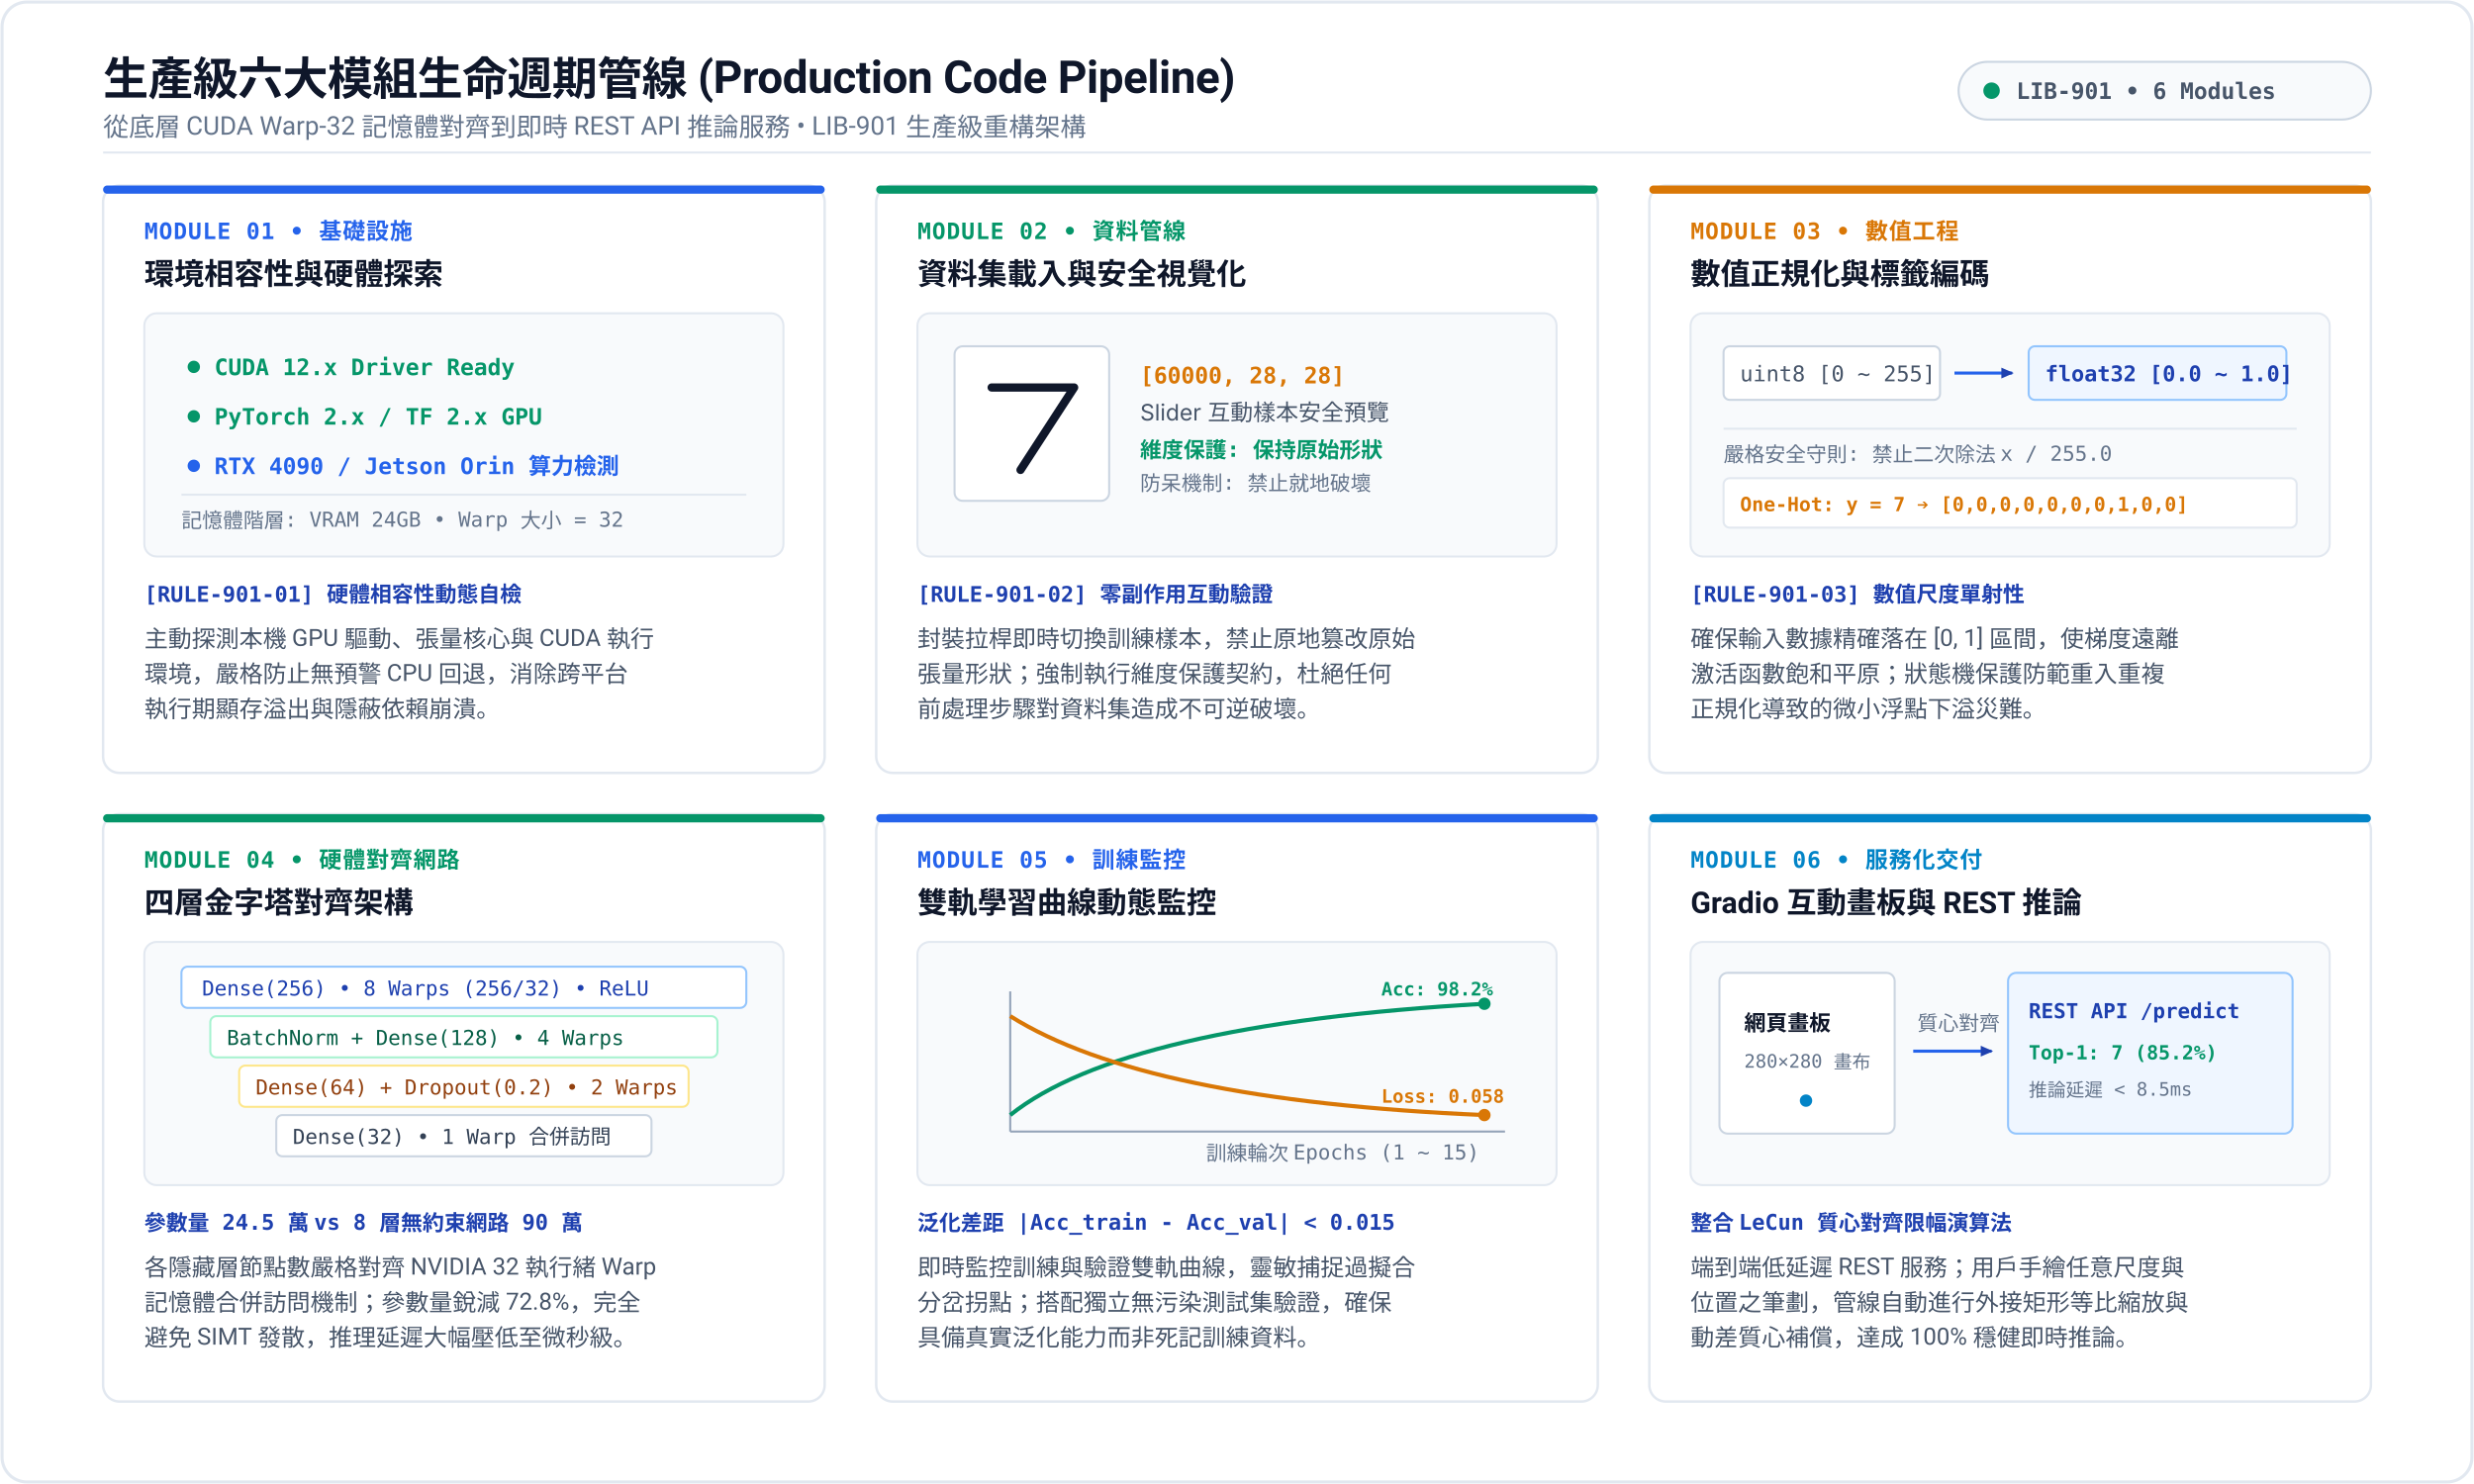
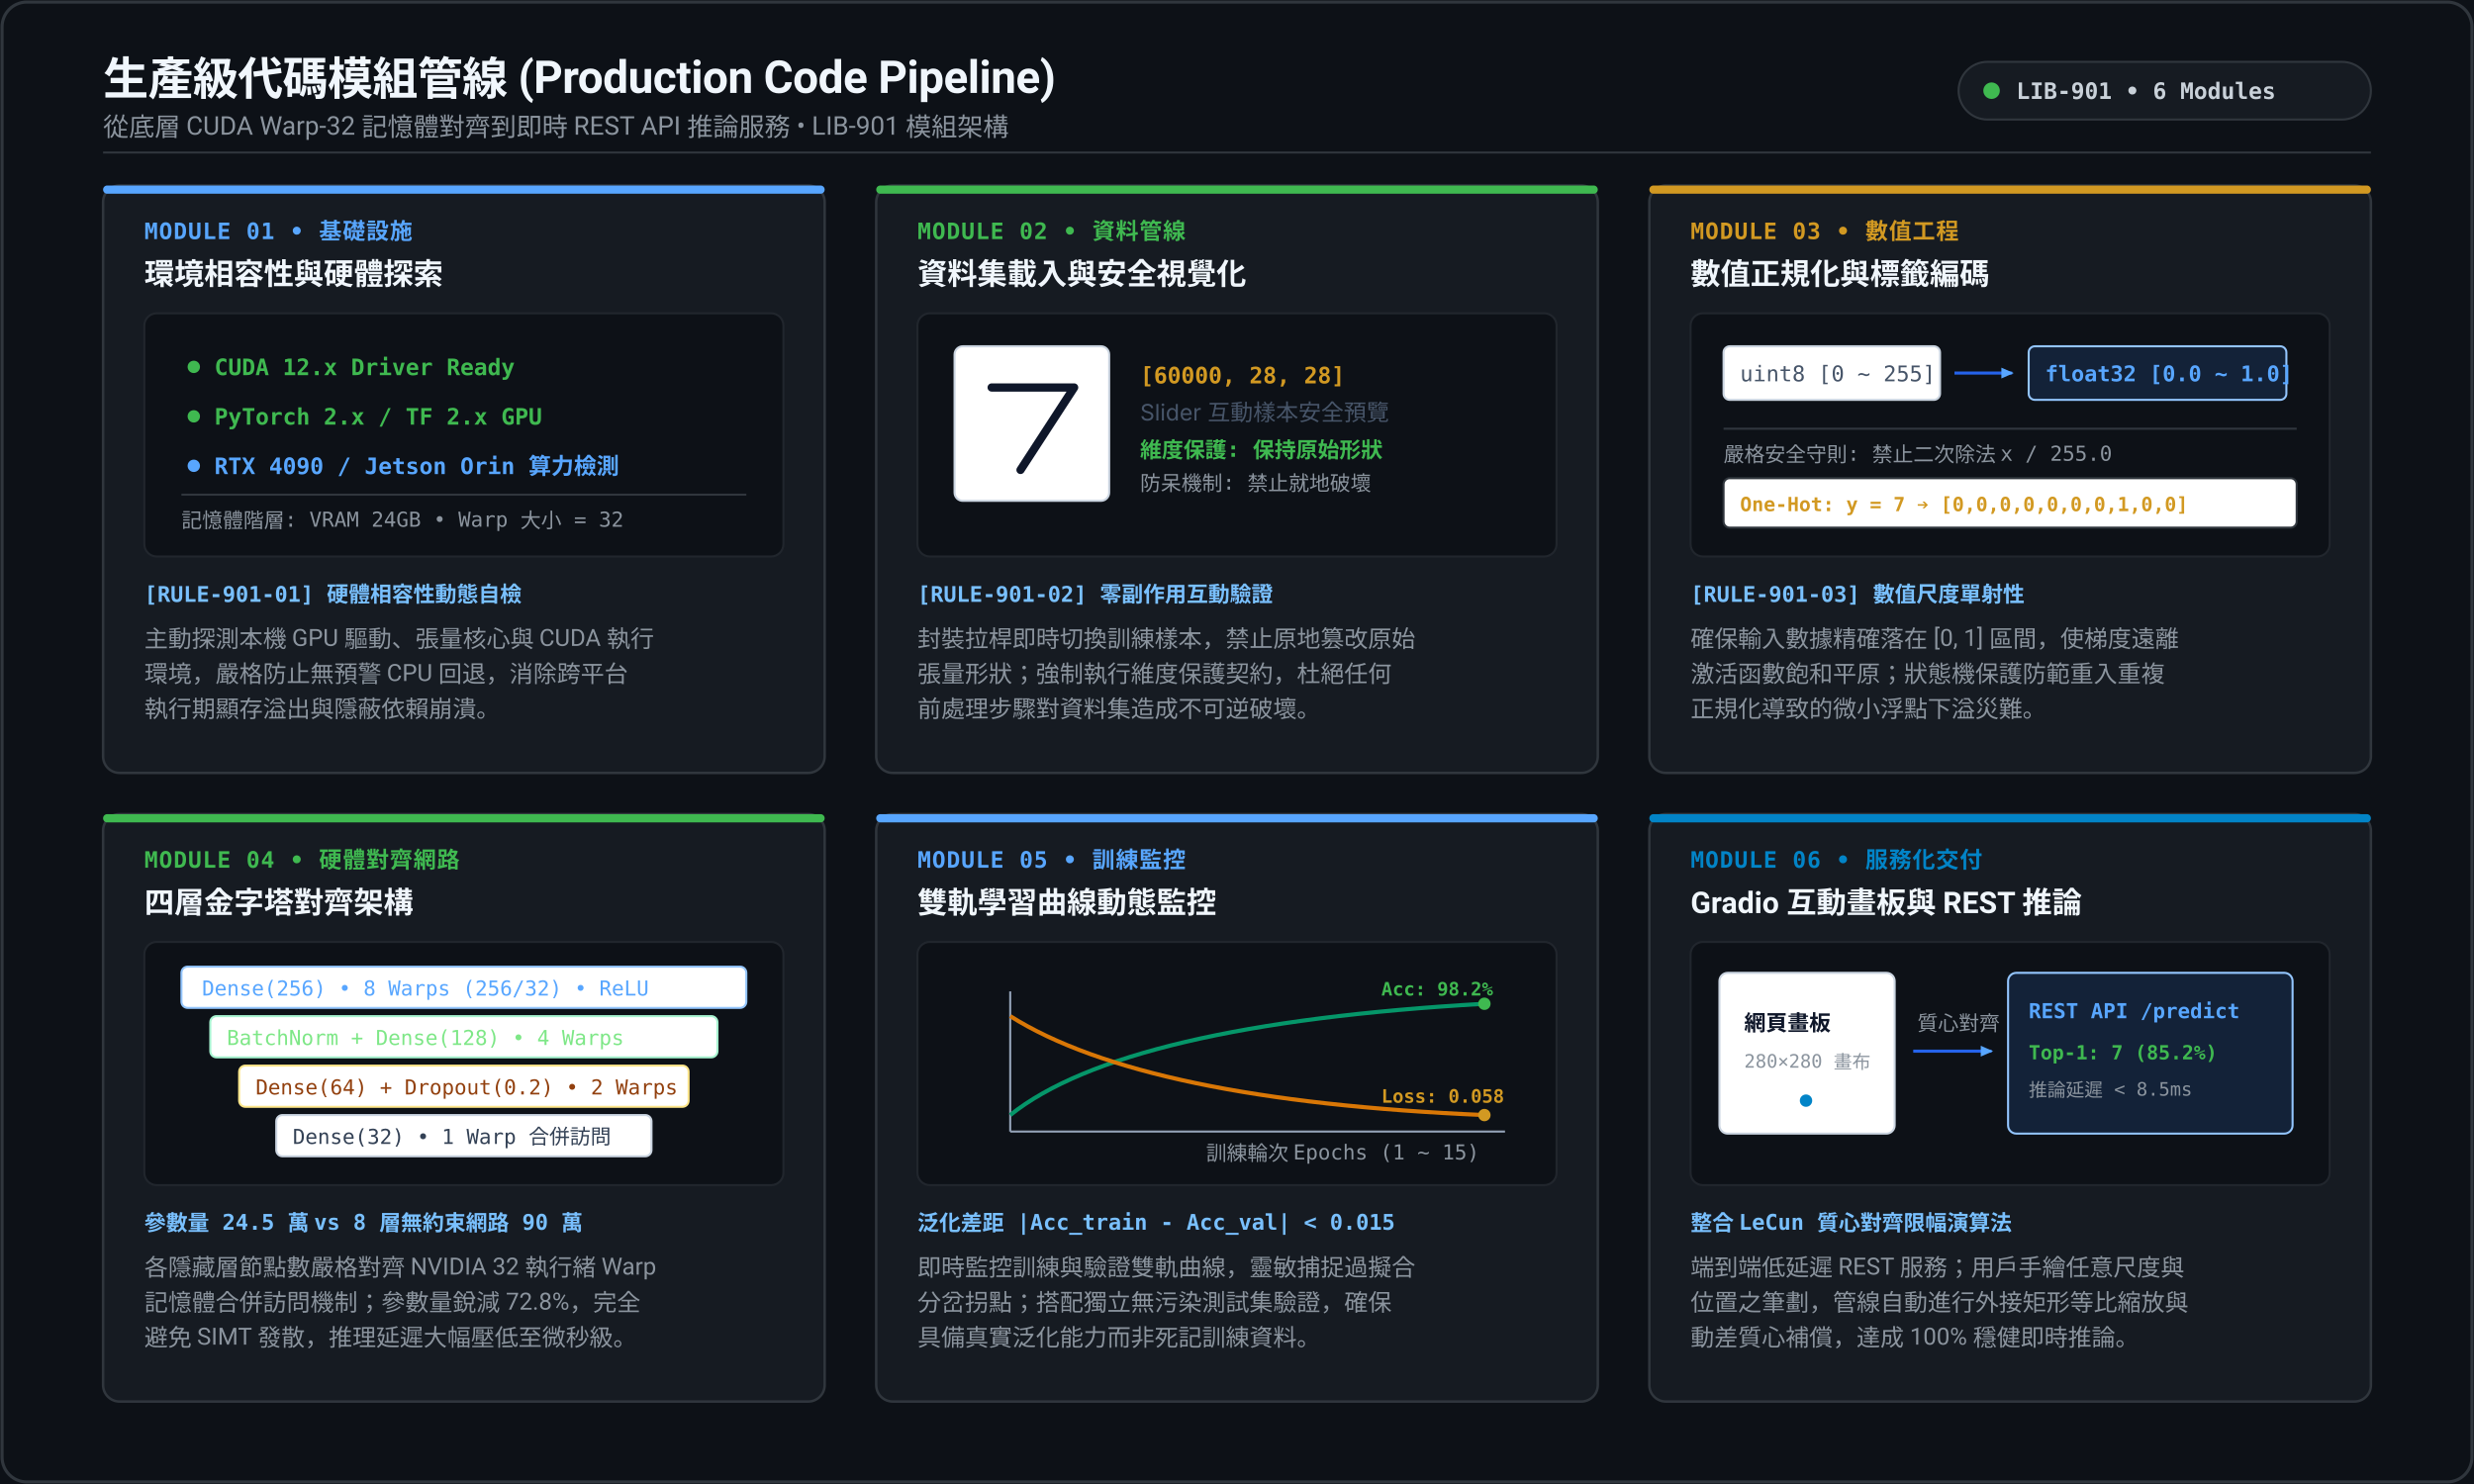
<svg xmlns="http://www.w3.org/2000/svg" viewBox="0 0 1200 720" width="100%" height="100%">
  <defs>
    <style>
-       .canvas-bg { fill: #ffffff; }
-       .outer-border { fill: none; stroke: #e2e8f0; stroke-width: 1.5; rx: 12px; }
-       .header-title { font-family: -apple-system, BlinkMacSystemFont, "Segoe UI", Roboto, "Helvetica Neue", Arial, sans-serif; font-size: 22px; font-weight: 700; fill: #0f172a; letter-spacing: -0.01em; }
-       .header-sub { font-family: -apple-system, BlinkMacSystemFont, "Segoe UI", Roboto, sans-serif; font-size: 12.5px; fill: #64748b; }
-       .meta-tag { font-family: ui-monospace, SFMono-Regular, Menlo, Monaco, Consolas, monospace; font-size: 11px; font-weight: 600; fill: #475569; }
-       .mod-card { fill: #ffffff; stroke: #e2e8f0; stroke-width: 1.2; rx: 8px; }
+       .canvas-bg { fill: #0d1117; }
+       .outer-border { fill: none; stroke: #30363d; stroke-width: 1.5; rx: 12px; }
+       .header-title { font-family: -apple-system, BlinkMacSystemFont, "Segoe UI", Roboto, sans-serif; font-size: 22px; font-weight: 700; fill: #f0f6fc; letter-spacing: -0.01em; }
+       .header-sub { font-family: -apple-system, BlinkMacSystemFont, "Segoe UI", Roboto, sans-serif; font-size: 12.5px; fill: #8b949e; }
+       .meta-tag { font-family: ui-monospace, SFMono-Regular, Menlo, Monaco, Consolas, monospace; font-size: 11px; font-weight: 600; fill: #c9d1d9; }
+       .mod-card { fill: #161b22; stroke: #30363d; stroke-width: 1.2; rx: 8px; }
      .mod-tag { font-family: ui-monospace, SFMono-Regular, Menlo, Monaco, Consolas, monospace; font-size: 11px; font-weight: 700; letter-spacing: 0.04em; }
-       .mod-title { font-family: -apple-system, BlinkMacSystemFont, "Segoe UI", Roboto, sans-serif; font-size: 14.5px; font-weight: 700; fill: #0f172a; }
-       .sub-panel { fill: #f8fafc; stroke: #e2e8f0; stroke-width: 1; rx: 6px; }
-       .code-badge { font-family: ui-monospace, SFMono-Regular, Menlo, monospace; font-size: 10.5px; font-weight: 600; fill: #1e40af; }
-       .mod-desc { font-family: -apple-system, BlinkMacSystemFont, "Segoe UI", Roboto, sans-serif; font-size: 11.5px; fill: #475569; line-height: 1.5; }
-       .label-sub { font-family: ui-monospace, SFMono-Regular, Menlo, monospace; font-size: 10px; fill: #64748b; }
-       .flow-arrow { fill: none; stroke: #94a3b8; stroke-width: 1.5; stroke-linecap: round; }
+       .mod-title { font-family: -apple-system, BlinkMacSystemFont, "Segoe UI", Roboto, sans-serif; font-size: 14.5px; font-weight: 700; fill: #f0f6fc; }
+       .sub-panel { fill: #0d1117; stroke: #21262d; stroke-width: 1; rx: 6px; }
+       .code-badge { font-family: ui-monospace, SFMono-Regular, Menlo, monospace; font-size: 10.5px; font-weight: 600; fill: #79c0ff; }
+       .mod-desc { font-family: -apple-system, BlinkMacSystemFont, "Segoe UI", Roboto, sans-serif; font-size: 11.5px; fill: #8b949e; line-height: 1.5; }
+       .label-sub { font-family: ui-monospace, SFMono-Regular, Menlo, monospace; font-size: 10px; fill: #8b949e; }
+       .flow-arrow { fill: none; stroke: #484f58; stroke-width: 1.5; stroke-linecap: round; }
    </style>
    <marker id="arr-navy" viewBox="0 0 10 10" refX="7" refY="5" markerWidth="5" markerHeight="5" orient="auto-start-reverse">
-       <path d="M 0 1.5 L 8 5 L 0 8.5 z" fill="#1e40af" />
+       <path d="M 0 1.5 L 8 5 L 0 8.5 z" fill="#58a6ff" />
    </marker>
    <marker id="arr-emerald" viewBox="0 0 10 10" refX="7" refY="5" markerWidth="5" markerHeight="5" orient="auto-start-reverse">
-       <path d="M 0 1.5 L 8 5 L 0 8.5 z" fill="#059669" />
+       <path d="M 0 1.5 L 8 5 L 0 8.5 z" fill="#3fb950" />
    </marker>
    <marker id="arr-amber" viewBox="0 0 10 10" refX="7" refY="5" markerWidth="5" markerHeight="5" orient="auto-start-reverse">
-       <path d="M 0 1.5 L 8 5 L 0 8.5 z" fill="#d97706" />
+       <path d="M 0 1.5 L 8 5 L 0 8.5 z" fill="#d29922" />
    </marker>
    <marker id="arr-slate" viewBox="0 0 10 10" refX="7" refY="5" markerWidth="5" markerHeight="5" orient="auto-start-reverse">
-       <path d="M 0 1.5 L 8 5 L 0 8.5 z" fill="#64748b" />
+       <path d="M 0 1.5 L 8 5 L 0 8.5 z" fill="#8b949e" />
    </marker>
  </defs>
  <rect width="1200" height="720" class="canvas-bg" />
  <rect x="1" y="1" width="1198" height="718" class="outer-border" />
  <g transform="translate(50, 26)">
-     <text class="header-title" x="0" y="20">生產級六大模組生命週期管線 (Production Code Pipeline)</text>
-     <text class="header-sub" x="0" y="40">從底層 CUDA Warp-32 記憶體對齊到即時 REST API 推論服務 • LIB-901 生產級重構架構</text>
+     <text class="header-title" x="0" y="20">生產級代碼模組管線 (Production Code Pipeline)</text>
+     <text class="header-sub" x="0" y="40">從底層 CUDA Warp-32 記憶體對齊到即時 REST API 推論服務 • LIB-901 模組架構</text>
    <g transform="translate(900, 4)">
-       <rect width="200" height="28" rx="14" fill="#f8fafc" stroke="#cbd5e1" stroke-width="1" />
-       <circle cx="16" cy="14" r="4" fill="#059669" />
+       <rect width="200" height="28" rx="14" fill="#161b22" stroke="#30363d" stroke-width="1" />
+       <circle cx="16" cy="14" r="4" fill="#3fb950" />
      <text x="28" y="18" class="meta-tag">LIB-901 • 6 Modules</text>
    </g>
  </g>
-   <line x1="50" y1="74" x2="1150" y2="74" stroke="#e2e8f0" stroke-width="1" />
+   <line x1="50" y1="74" x2="1150" y2="74" stroke="#30363d" stroke-width="1" />
  <g transform="translate(50, 90)">
    <rect width="350" height="285" class="mod-card" />
-     <rect width="350" height="4" fill="#2563eb" rx="2" />
-     <text x="20" y="26" class="mod-tag" fill="#2563eb">MODULE 01 • 基礎設施</text>
+     <rect width="350" height="4" fill="#58a6ff" rx="2" />
+     <text x="20" y="26" class="mod-tag" fill="#58a6ff">MODULE 01 • 基礎設施</text>
    <text x="20" y="48" class="mod-title">環境相容性與硬體探索</text>
    <g transform="translate(20, 62)">
      <rect width="310" height="118" class="sub-panel" />
      <g transform="translate(18, 16)">
-         <circle cx="6" cy="10" r="3" fill="#059669" />
-         <text x="16" y="14" font-family="ui-monospace, monospace" font-size="11" fill="#059669" font-weight="600">CUDA 12.x Driver Ready</text>
-         <circle cx="6" cy="34" r="3" fill="#059669" />
-         <text x="16" y="38" font-family="ui-monospace, monospace" font-size="11" fill="#059669" font-weight="600">PyTorch 2.x / TF 2.x GPU</text>
-         <circle cx="6" cy="58" r="3" fill="#2563eb" />
-         <text x="16" y="62" font-family="ui-monospace, monospace" font-size="11" fill="#2563eb" font-weight="600">RTX 4090 / Jetson Orin 算力檢測</text>
-         <line x1="0" y1="72" x2="274" y2="72" stroke="#e2e8f0" stroke-width="1" />
+         <circle cx="6" cy="10" r="3" fill="#3fb950" />
+         <text x="16" y="14" font-family="ui-monospace, monospace" font-size="11" fill="#3fb950" font-weight="600">CUDA 12.x Driver Ready</text>
+         <circle cx="6" cy="34" r="3" fill="#3fb950" />
+         <text x="16" y="38" font-family="ui-monospace, monospace" font-size="11" fill="#3fb950" font-weight="600">PyTorch 2.x / TF 2.x GPU</text>
+         <circle cx="6" cy="58" r="3" fill="#58a6ff" />
+         <text x="16" y="62" font-family="ui-monospace, monospace" font-size="11" fill="#58a6ff" font-weight="600">RTX 4090 / Jetson Orin 算力檢測</text>
+         <line x1="0" y1="72" x2="274" y2="72" stroke="#30363d" stroke-width="1" />
        <text x="0" y="88" class="label-sub">記憶體階層: VRAM 24GB • Warp 大小 = 32</text>
      </g>
    </g>
    <text x="20" y="202" class="code-badge">[RULE-901-01] 硬體相容性動態自檢</text>
    <text x="20" y="224" class="mod-desc">
      <tspan x="20" dy="0">主動探測本機 GPU 驅動、張量核心與 CUDA 執行</tspan>
      <tspan x="20" dy="17">環境，嚴格防止無預警 CPU 回退，消除跨平台</tspan>
      <tspan x="20" dy="17">執行期顯存溢出與隱蔽依賴崩潰。</tspan>
    </text>
  </g>
  <g transform="translate(425, 90)">
    <rect width="350" height="285" class="mod-card" />
-     <rect width="350" height="4" fill="#059669" rx="2" />
-     <text x="20" y="26" class="mod-tag" fill="#059669">MODULE 02 • 資料管線</text>
+     <rect width="350" height="4" fill="#3fb950" rx="2" />
+     <text x="20" y="26" class="mod-tag" fill="#3fb950">MODULE 02 • 資料管線</text>
    <text x="20" y="48" class="mod-title">資料集載入與安全視覺化</text>
    <g transform="translate(20, 62)">
      <rect width="310" height="118" class="sub-panel" />
      <g transform="translate(18, 16)">
        <rect x="0" y="0" width="75" height="75" fill="#ffffff" stroke="#cbd5e1" rx="4" />
        <path d="M 18 20 L 58 20 L 32 60" fill="none" stroke="#0f172a" stroke-width="4" stroke-linecap="round" stroke-linejoin="round" />
        <g transform="translate(90, 4)">
-           <text x="0" y="14" font-family="ui-monospace, monospace" font-size="11" fill="#d97706" font-weight="700">[60000, 28, 28]</text>
+           <text x="0" y="14" font-family="ui-monospace, monospace" font-size="11" fill="#d29922" font-weight="700">[60000, 28, 28]</text>
          <text x="0" y="32" font-family="-apple-system, sans-serif" font-size="11" fill="#475569">Slider 互動樣本安全預覽</text>
-           <text x="0" y="50" font-family="ui-monospace, monospace" font-size="10.5" fill="#059669" font-weight="600">維度保護: 保持原始形狀</text>
+           <text x="0" y="50" font-family="ui-monospace, monospace" font-size="10.5" fill="#3fb950" font-weight="600">維度保護: 保持原始形狀</text>
          <text x="0" y="66" class="label-sub">防呆機制: 禁止就地破壞</text>
        </g>
      </g>
    </g>
    <text x="20" y="202" class="code-badge">[RULE-901-02] 零副作用互動驗證</text>
    <text x="20" y="224" class="mod-desc">
      <tspan x="20" dy="0">封裝拉桿即時切換訓練樣本，禁止原地篡改原始</tspan>
      <tspan x="20" dy="17">張量形狀；強制執行維度保護契約，杜絕任何</tspan>
      <tspan x="20" dy="17">前處理步驟對資料集造成不可逆破壞。</tspan>
    </text>
  </g>
  <g transform="translate(800, 90)">
    <rect width="350" height="285" class="mod-card" />
-     <rect width="350" height="4" fill="#d97706" rx="2" />
-     <text x="20" y="26" class="mod-tag" fill="#d97706">MODULE 03 • 數值工程</text>
+     <rect width="350" height="4" fill="#d29922" rx="2" />
+     <text x="20" y="26" class="mod-tag" fill="#d29922">MODULE 03 • 數值工程</text>
    <text x="20" y="48" class="mod-title">數值正規化與標籤編碼</text>
    <g transform="translate(20, 62)">
      <rect width="310" height="118" class="sub-panel" />
      <g transform="translate(16, 14)">
        <rect x="0" y="2" width="105" height="26" rx="3" fill="#ffffff" stroke="#cbd5e1" />
        <text x="8" y="19" font-family="ui-monospace, monospace" font-size="10.5" fill="#475569">uint8 [0 ~ 255]</text>
        <path d="M 112 15 L 140 15" stroke="#2563eb" stroke-width="1.5" marker-end="url(#arr-navy)" />
-         <rect x="148" y="2" width="125" height="26" rx="3" fill="#eff6ff" stroke="#93c5fd" />
-         <text x="8" y="19" transform="translate(148, 0)" font-family="ui-monospace, monospace" font-size="10.5" fill="#1e40af" font-weight="700">float32 [0.0 ~ 1.0]</text>
-         <line x1="0" y1="42" x2="278" y2="42" stroke="#e2e8f0" stroke-width="1" />
+         <rect x="148" y="2" width="125" height="26" rx="3" fill="#132238" stroke="#93c5fd" />
+         <text x="8" y="19" transform="translate(148, 0)" font-family="ui-monospace, monospace" font-size="10.5" fill="#58a6ff" font-weight="700">float32 [0.0 ~ 1.0]</text>
+         <line x1="0" y1="42" x2="278" y2="42" stroke="#30363d" stroke-width="1" />
        <text x="0" y="58" class="label-sub">嚴格安全守則: 禁止二次除法 x / 255.0</text>
-         <rect x="0" y="66" width="278" height="24" rx="3" fill="#ffffff" stroke="#e2e8f0" />
-         <text x="8" y="82" font-family="ui-monospace, monospace" font-size="9.5" fill="#d97706" font-weight="600">One-Hot: y = 7 ➔ [0,0,0,0,0,0,0,1,0,0]</text>
+         <rect x="0" y="66" width="278" height="24" rx="3" fill="#ffffff" stroke="#30363d" />
+         <text x="8" y="82" font-family="ui-monospace, monospace" font-size="9.5" fill="#d29922" font-weight="600">One-Hot: y = 7 ➔ [0,0,0,0,0,0,0,1,0,0]</text>
      </g>
    </g>
    <text x="20" y="202" class="code-badge">[RULE-901-03] 數值尺度單射性</text>
    <text x="20" y="224" class="mod-desc">
      <tspan x="20" dy="0">確保輸入數據精確落在 [0, 1] 區間，使梯度遠離</tspan>
      <tspan x="20" dy="17">激活函數飽和平原；狀態機保護防範重入重複</tspan>
      <tspan x="20" dy="17">正規化導致的微小浮點下溢災難。</tspan>
    </text>
  </g>
  <g transform="translate(50, 395)">
    <rect width="350" height="285" class="mod-card" />
-     <rect width="350" height="4" fill="#059669" rx="2" />
-     <text x="20" y="26" class="mod-tag" fill="#059669">MODULE 04 • 硬體對齊網路</text>
+     <rect width="350" height="4" fill="#3fb950" rx="2" />
+     <text x="20" y="26" class="mod-tag" fill="#3fb950">MODULE 04 • 硬體對齊網路</text>
    <text x="20" y="48" class="mod-title">四層金字塔對齊架構</text>
    <g transform="translate(20, 62)">
      <rect width="310" height="118" class="sub-panel" />
      <g transform="translate(18, 12)">
        <rect x="0" y="0" width="274" height="20" rx="3" fill="#ffffff" stroke="#93c5fd" />
-         <text x="10" y="14" font-family="ui-monospace, monospace" font-size="10" fill="#1e40af">Dense(256) • 8 Warps (256/32) • ReLU</text>
+         <text x="10" y="14" font-family="ui-monospace, monospace" font-size="10" fill="#58a6ff">Dense(256) • 8 Warps (256/32) • ReLU</text>
        <rect x="14" y="24" width="246" height="20" rx="3" fill="#ffffff" stroke="#a7f3d0" />
-         <text x="22" y="38" font-family="ui-monospace, monospace" font-size="10" fill="#065f46">BatchNorm + Dense(128) • 4 Warps</text>
+         <text x="22" y="38" font-family="ui-monospace, monospace" font-size="10" fill="#7ee787">BatchNorm + Dense(128) • 4 Warps</text>
        <rect x="28" y="48" width="218" height="20" rx="3" fill="#ffffff" stroke="#fde68a" />
        <text x="36" y="62" font-family="ui-monospace, monospace" font-size="10" fill="#92400e">Dense(64) + Dropout(0.2) • 2 Warps</text>
        <rect x="46" y="72" width="182" height="20" rx="3" fill="#ffffff" stroke="#cbd5e1" />
        <text x="54" y="86" font-family="ui-monospace, monospace" font-size="10" fill="#334155">Dense(32) • 1 Warp 合併訪問</text>
      </g>
    </g>
    <text x="20" y="202" class="code-badge">參數量 24.5 萬 vs 8 層無約束網路 90 萬</text>
    <text x="20" y="224" class="mod-desc">
      <tspan x="20" dy="0">各隱藏層節點數嚴格對齊 NVIDIA 32 執行緒 Warp</tspan>
      <tspan x="20" dy="17">記憶體合併訪問機制；參數量銳減 72.8%，完全</tspan>
      <tspan x="20" dy="17">避免 SIMT 發散，推理延遲大幅壓低至微秒級。</tspan>
    </text>
  </g>
  <g transform="translate(425, 395)">
    <rect width="350" height="285" class="mod-card" />
-     <rect width="350" height="4" fill="#2563eb" rx="2" />
-     <text x="20" y="26" class="mod-tag" fill="#2563eb">MODULE 05 • 訓練監控</text>
+     <rect width="350" height="4" fill="#58a6ff" rx="2" />
+     <text x="20" y="26" class="mod-tag" fill="#58a6ff">MODULE 05 • 訓練監控</text>
    <text x="20" y="48" class="mod-title">雙軌學習曲線動態監控</text>
    <g transform="translate(20, 62)">
      <rect width="310" height="118" class="sub-panel" />
      <g transform="translate(20, 12)">
        <line x1="25" y1="80" x2="265" y2="80" stroke="#94a3b8" stroke-width="1" />
        <line x1="25" y1="12" x2="25" y2="80" stroke="#94a3b8" stroke-width="1" />
        <path d="M 25 72 Q 80 28 255 18" fill="none" stroke="#059669" stroke-width="2" />
-         <circle cx="255" cy="18" r="3" fill="#059669" />
-         <text x="205" y="14" font-family="ui-monospace, monospace" font-size="9" fill="#059669" font-weight="700">Acc: 98.2%</text>
+         <circle cx="255" cy="18" r="3" fill="#3fb950" />
+         <text x="205" y="14" font-family="ui-monospace, monospace" font-size="9" fill="#3fb950" font-weight="700">Acc: 98.2%</text>
        <path d="M 25 24 Q 90 65 255 72" fill="none" stroke="#d97706" stroke-width="2" />
-         <circle cx="255" cy="72" r="3" fill="#d97706" />
-         <text x="205" y="66" font-family="ui-monospace, monospace" font-size="9" fill="#d97706" font-weight="700">Loss: 0.058</text>
+         <circle cx="255" cy="72" r="3" fill="#d29922" />
+         <text x="205" y="66" font-family="ui-monospace, monospace" font-size="9" fill="#d29922" font-weight="700">Loss: 0.058</text>
        <text x="120" y="94" class="label-sub">訓練輪次 Epochs (1 ~ 15)</text>
      </g>
    </g>
    <text x="20" y="202" class="code-badge">泛化差距 |Acc_train - Acc_val| &lt; 0.015</text>
    <text x="20" y="224" class="mod-desc">
      <tspan x="20" dy="0">即時監控訓練與驗證雙軌曲線，靈敏捕捉過擬合</tspan>
      <tspan x="20" dy="17">分岔拐點；搭配獨立無污染測試集驗證，確保</tspan>
      <tspan x="20" dy="17">具備真實泛化能力而非死記訓練資料。</tspan>
    </text>
  </g>
  <g transform="translate(800, 395)">
    <rect width="350" height="285" class="mod-card" />
    <rect width="350" height="4" fill="#0284c7" rx="2" />
    <text x="20" y="26" class="mod-tag" fill="#0284c7">MODULE 06 • 服務化交付</text>
    <text x="20" y="48" class="mod-title">Gradio 互動畫板與 REST 推論</text>
    <g transform="translate(20, 62)">
      <rect width="310" height="118" class="sub-panel" />
      <g transform="translate(14, 15)">
        <rect x="0" y="0" width="85" height="78" fill="#ffffff" stroke="#cbd5e1" rx="4" />
        <text x="12" y="28" font-family="-apple-system, sans-serif" font-size="10.5" fill="#0f172a" font-weight="600">網頁畫板</text>
-         <text x="12" y="46" font-family="ui-monospace, monospace" font-size="9" fill="#64748b">280×280 畫布</text>
+         <text x="12" y="46" font-family="ui-monospace, monospace" font-size="9" fill="#8b949e">280×280 畫布</text>
        <circle cx="42" cy="62" r="3" fill="#0284c7" />
        <path d="M 94 38 L 132 38" stroke="#2563eb" stroke-width="1.5" marker-end="url(#arr-navy)" />
        <text x="96" y="28" class="label-sub">質心對齊</text>
-         <rect x="140" y="0" width="138" height="78" fill="#eff6ff" stroke="#93c5fd" rx="4" />
-         <text x="10" y="22" transform="translate(140, 0)" font-family="ui-monospace, monospace" font-size="10" fill="#1e40af" font-weight="700">REST API /predict</text>
-         <text x="10" y="42" transform="translate(140, 0)" font-family="ui-monospace, monospace" font-size="9.5" fill="#059669" font-weight="600">Top-1: 7 (85.2%)</text>
-         <text x="10" y="60" transform="translate(140, 0)" font-family="ui-monospace, monospace" font-size="9" fill="#64748b">推論延遲 &lt; 8.5ms</text>
+         <rect x="140" y="0" width="138" height="78" fill="#132238" stroke="#93c5fd" rx="4" />
+         <text x="10" y="22" transform="translate(140, 0)" font-family="ui-monospace, monospace" font-size="10" fill="#58a6ff" font-weight="700">REST API /predict</text>
+         <text x="10" y="42" transform="translate(140, 0)" font-family="ui-monospace, monospace" font-size="9.5" fill="#3fb950" font-weight="600">Top-1: 7 (85.2%)</text>
+         <text x="10" y="60" transform="translate(140, 0)" font-family="ui-monospace, monospace" font-size="9" fill="#8b949e">推論延遲 &lt; 8.5ms</text>
      </g>
    </g>
    <text x="20" y="202" class="code-badge">整合 LeCun 質心對齊限幅演算法</text>
    <text x="20" y="224" class="mod-desc">
      <tspan x="20" dy="0">端到端低延遲 REST 服務；用戶手繪任意尺度與</tspan>
      <tspan x="20" dy="17">位置之筆劃，管線自動進行外接矩形等比縮放與</tspan>
      <tspan x="20" dy="17">動差質心補償，達成 100% 穩健即時推論。</tspan>
    </text>
  </g>
</svg>
